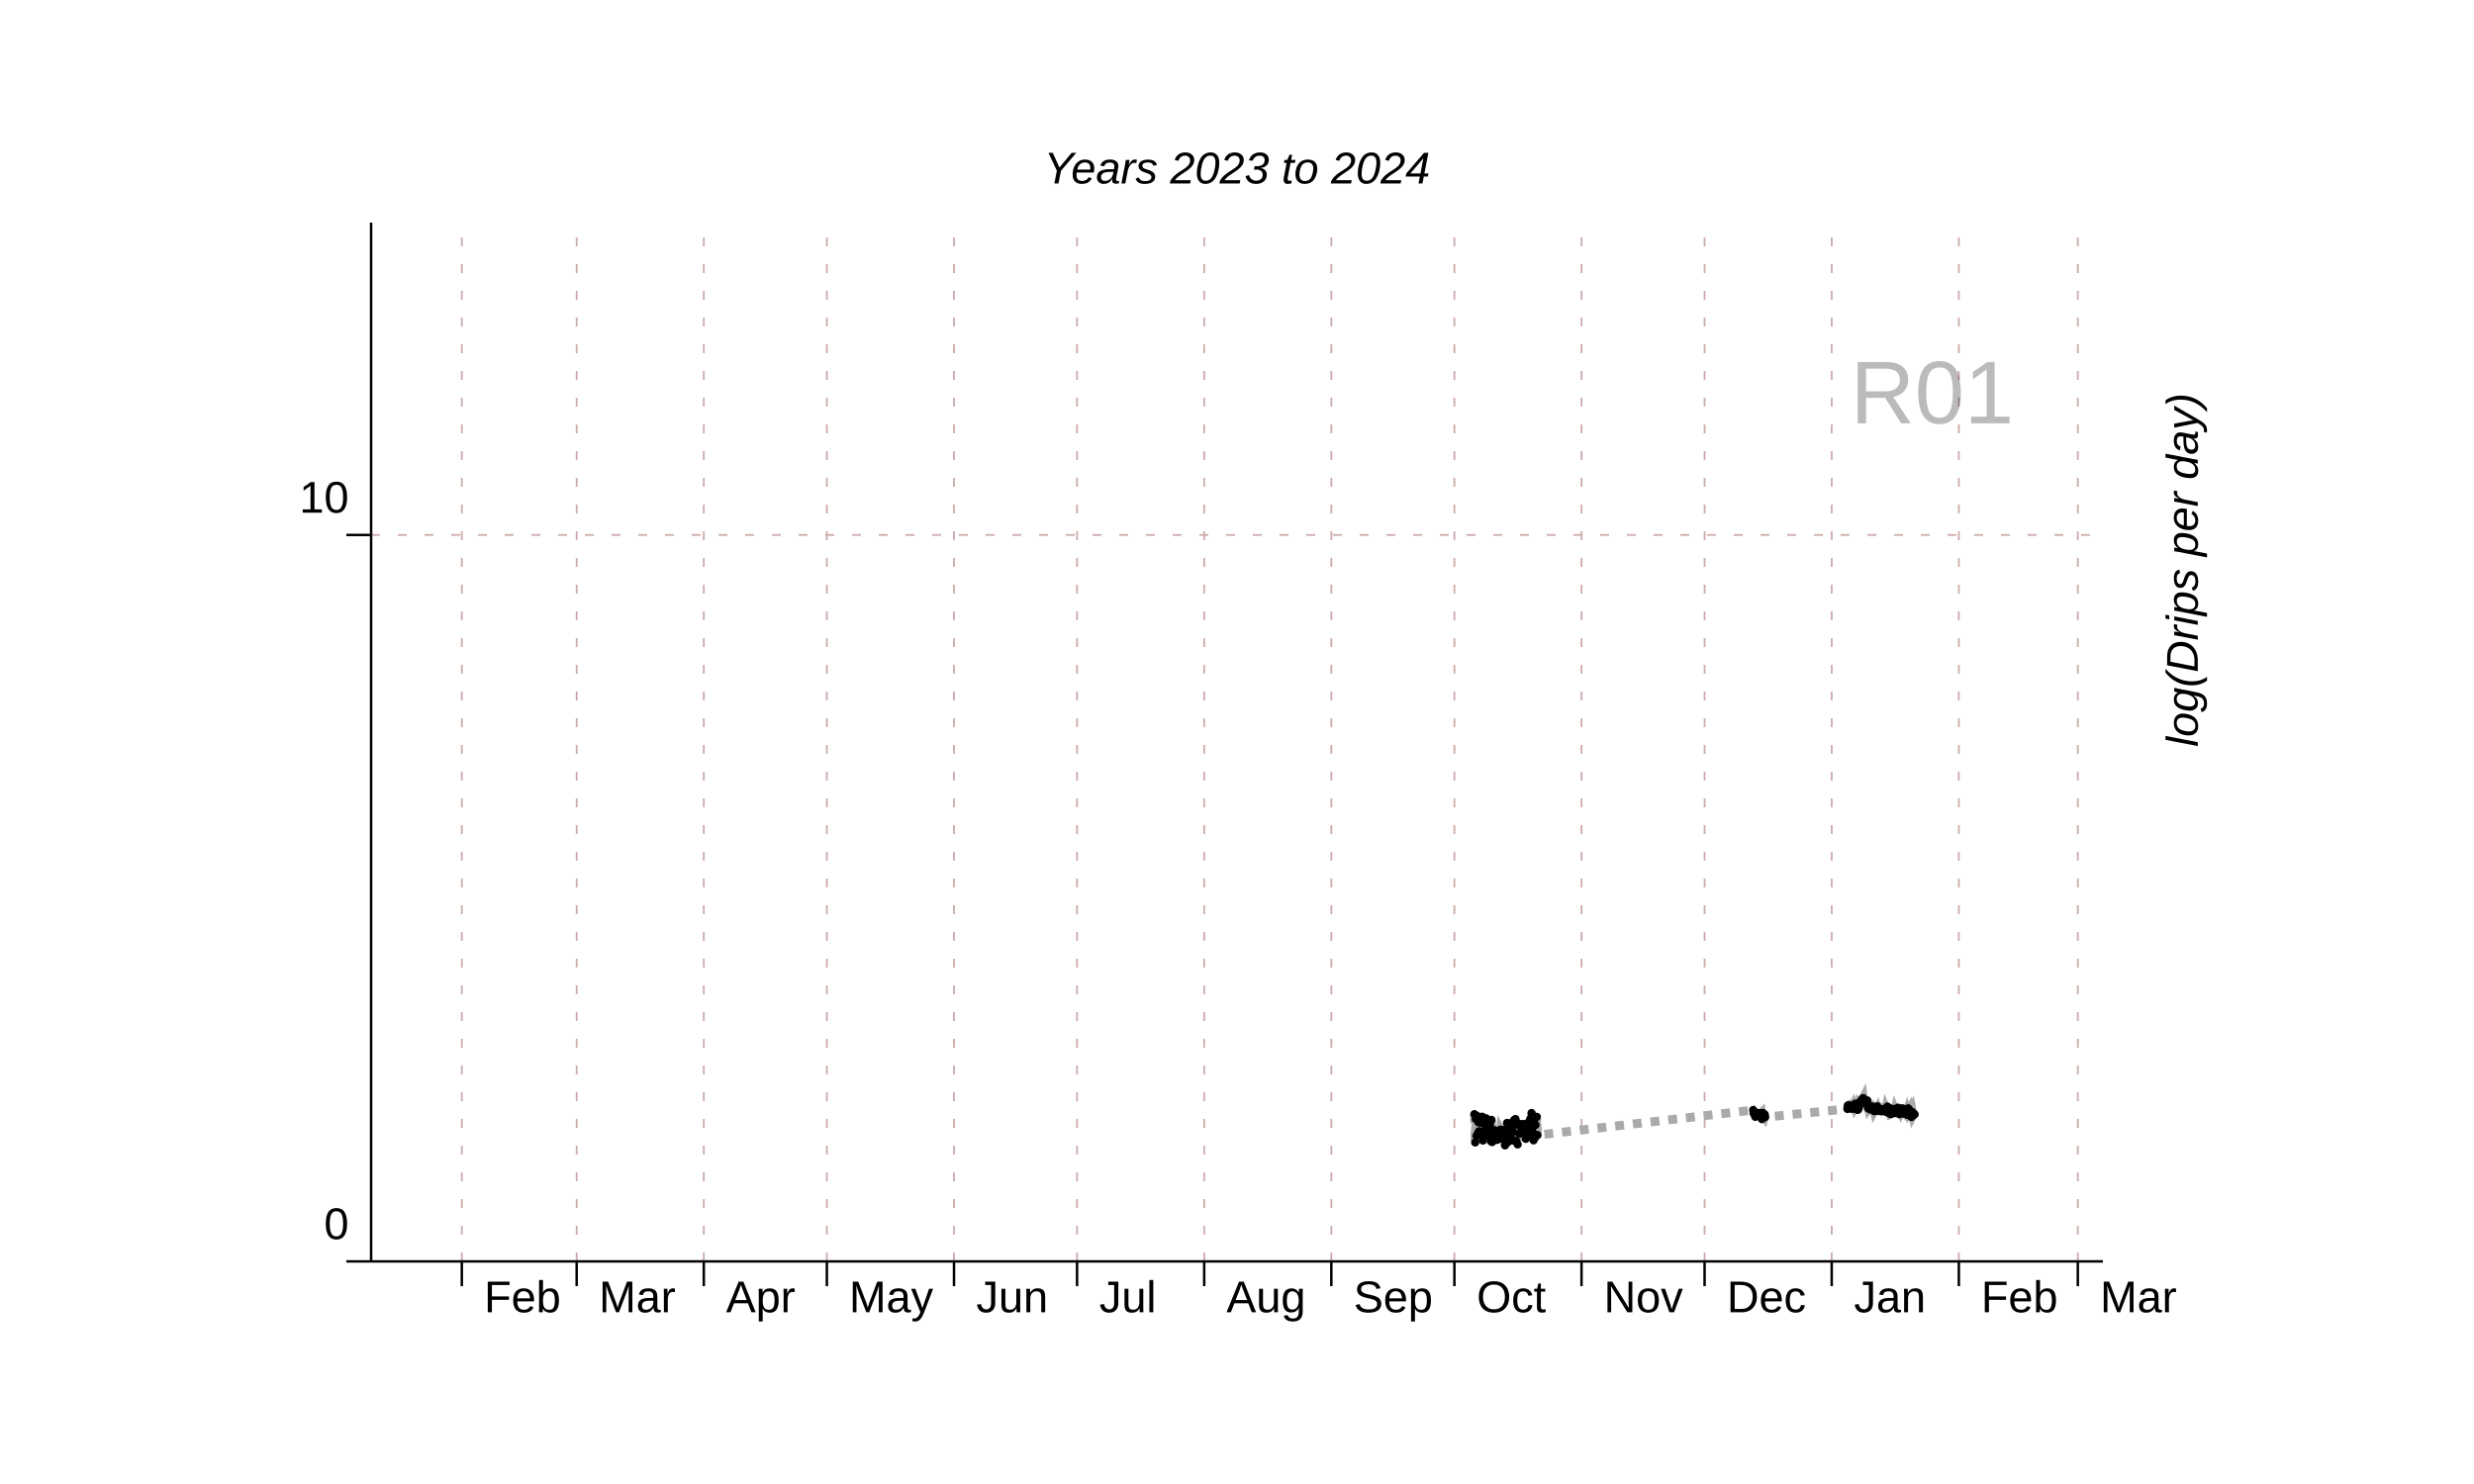
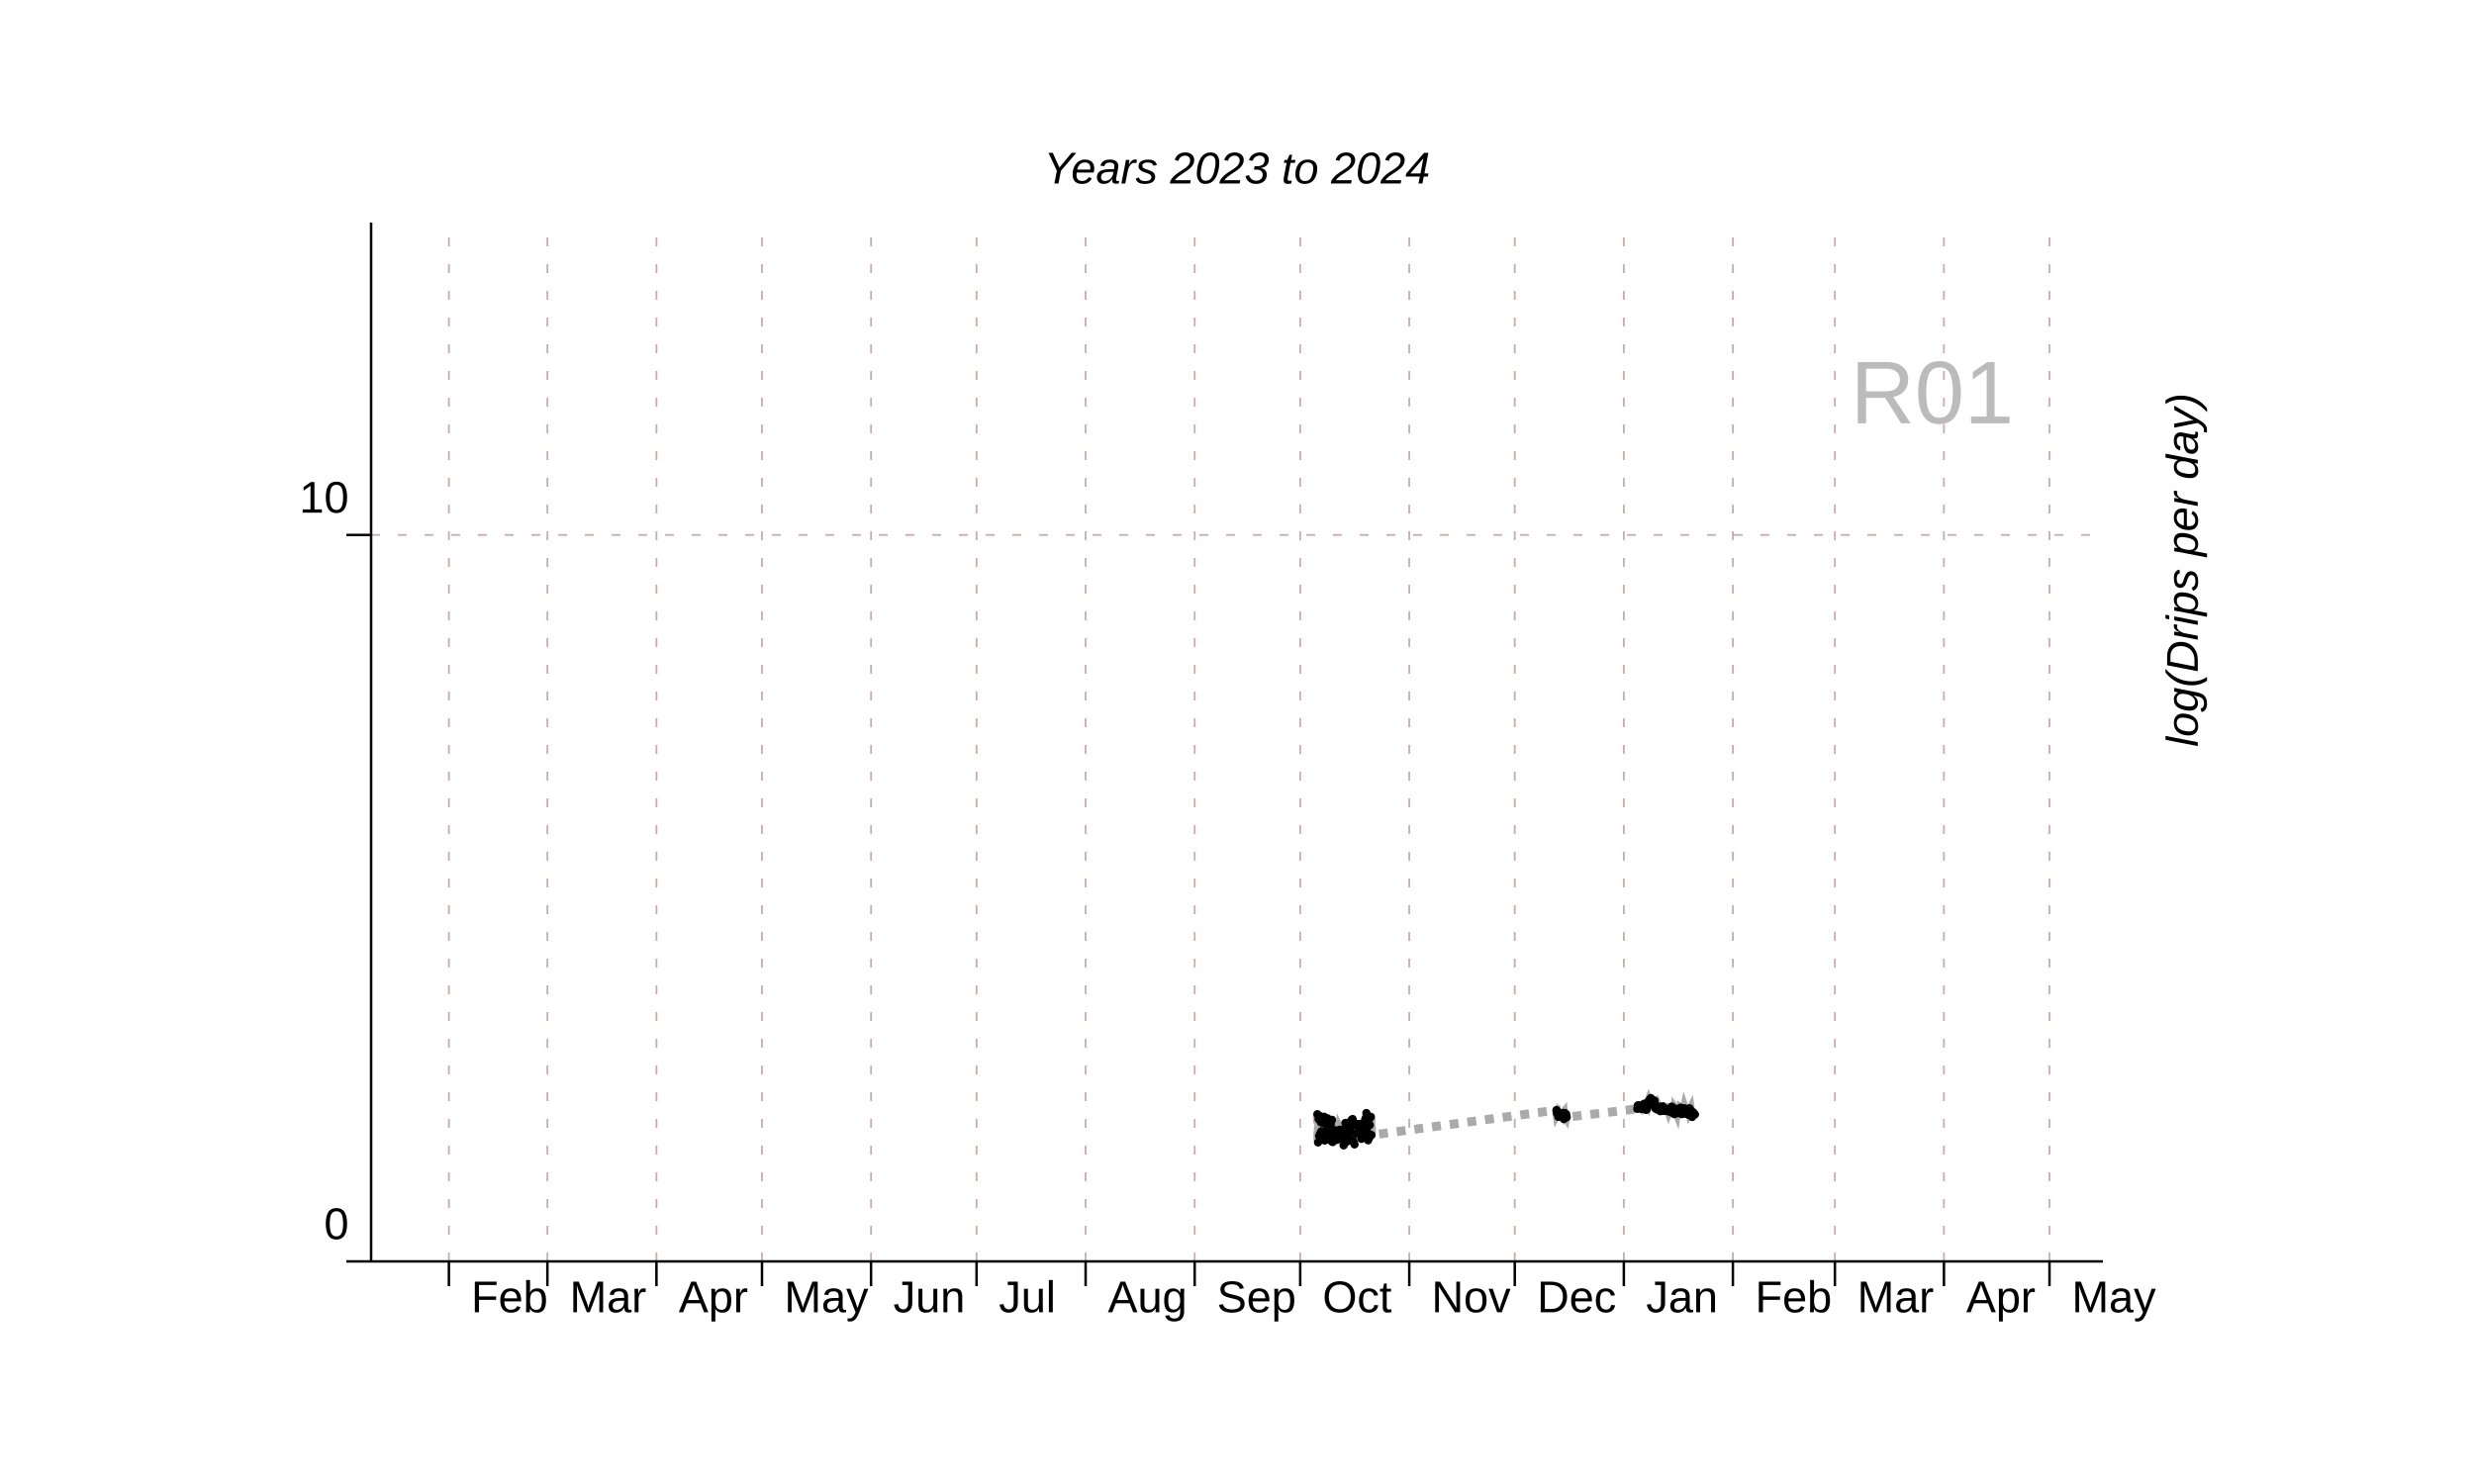
<svg xmlns="http://www.w3.org/2000/svg" version="1.1" viewBox="0 0 1000 600">
  <g>
    <g stroke-dasharray="3.6 7.2" stroke-width="0.72" stroke="#caa">
-       <line x1="839.86" x2="839.86" y1="510.00" y2="90.00" />
-       <line x1="791.78" x2="791.78" y1="510.00" y2="90.00" />
-       <line x1="740.39" x2="740.39" y1="510.00" y2="90.00" />
-       <line x1="689.00" x2="689.00" y1="510.00" y2="90.00" />
-       <line x1="639.26" x2="639.26" y1="510.00" y2="90.00" />
-       <line x1="587.87" x2="587.87" y1="510.00" y2="90.00" />
-       <line x1="538.13" x2="538.13" y1="510.00" y2="90.00" />
-       <line x1="486.74" x2="486.74" y1="510.00" y2="90.00" />
-       <line x1="435.35" x2="435.35" y1="510.00" y2="90.00" />
-       <line x1="385.61" x2="385.61" y1="510.00" y2="90.00" />
-       <line x1="334.22" x2="334.22" y1="510.00" y2="90.00" />
-       <line x1="284.48" x2="284.48" y1="510.00" y2="90.00" />
-       <line x1="233.09" x2="233.09" y1="510.00" y2="90.00" />
-       <line x1="186.67" x2="186.67" y1="510.00" y2="90.00" />
+       <line x1="828.41" x2="828.41" y1="510.00" y2="90.00" />
+       <line x1="785.75" x2="785.75" y1="510.00" y2="90.00" />
+       <line x1="741.68" x2="741.68" y1="510.00" y2="90.00" />
+       <line x1="700.44" x2="700.44" y1="510.00" y2="90.00" />
+       <line x1="656.36" x2="656.36" y1="510.00" y2="90.00" />
+       <line x1="612.28" x2="612.28" y1="510.00" y2="90.00" />
+       <line x1="569.63" x2="569.63" y1="510.00" y2="90.00" />
+       <line x1="525.55" x2="525.55" y1="510.00" y2="90.00" />
+       <line x1="482.89" x2="482.89" y1="510.00" y2="90.00" />
+       <line x1="438.81" x2="438.81" y1="510.00" y2="90.00" />
+       <line x1="394.73" x2="394.73" y1="510.00" y2="90.00" />
+       <line x1="352.08" x2="352.08" y1="510.00" y2="90.00" />
+       <line x1="308.00" x2="308.00" y1="510.00" y2="90.00" />
+       <line x1="265.34" x2="265.34" y1="510.00" y2="90.00" />
+       <line x1="221.26" x2="221.26" y1="510.00" y2="90.00" />
+       <line x1="181.45" x2="181.45" y1="510.00" y2="90.00" />
      <line x1="150.00" x2="850.00" y1="510.00" y2="510.00" />
      <line x1="150.00" x2="850.00" y1="216.29" y2="216.29" />
    </g>
    <g>
      <text dominant-baseline="hanging" dx="-36.0" dy="18.0" fill="#0004" font-family="Arial, sans-serif" font-size="36" stroke="none" text-anchor="end" x="850.00" y="128.18">R01</text>
    </g>
    <g>
      <text dominant-baseline="text-bottom" dy="-12.0" fill="black" font-family="Arial, sans-serif" font-size="18.0" font-style="italic" stroke="none" text-anchor="middle" x="500.00" y="90.00">Years 2023 to 2024</text>
    </g>
    <g>
      <text dominant-baseline="central" dx="12.0" dy="12.0" fill="black" font-family="Arial, sans-serif" font-size="18.0" font-style="italic" stroke="none" text-anchor="middle" text-orientation="sideways" writing-mode="vertical-lr" x="850.00" y="300.00">log(Drips per day)</text>
    </g>
-     <polyline fill="none" points="595.96,450.47 596.28,461.90 596.51,452.42 596.81,459.25 597.03,451.17 597.32,458.30 597.56,453.72 597.84,457.38 598.08,453.27 598.35,457.60 598.60,453.96 598.88,457.98 599.11,451.51 599.42,461.12 599.66,452.76 599.95,459.07 600.20,454.77 600.50,459.22 600.73,452.15 601.00,456.49 601.24,452.98 601.50,456.58 601.75,454.44 602.04,458.28 602.29,454.38 602.61,461.42 602.84,452.77 603.16,461.76 603.44,456.91 603.73,459.09 604.00,456.96 604.29,459.05 604.57,457.16 604.85,458.51 605.17,460.87 605.45,458.02 605.74,459.04 606.01,457.04 606.31,459.32 606.58,456.74 606.85,457.22 607.16,460.46 607.44,457.59 607.73,459.12 608.01,457.13 608.34,463.09 608.61,456.61 608.93,461.36 609.17,454.01 609.50,461.80 609.76,455.80 610.06,459.72 610.30,454.19 610.60,458.90 610.86,456.40 611.17,460.96 611.45,457.45 611.76,461.02 612.00,452.87 612.32,461.31 612.55,452.44 612.87,461.31 613.12,454.39 613.45,462.69 613.70,454.89 613.99,458.26 614.24,454.51 614.52,458.25 614.80,457.94 615.08,457.55 615.33,454.45 615.61,458.07 615.87,455.54 616.16,457.91 616.42,456.36 616.73,460.45 616.98,454.38 617.25,456.57 617.49,454.10 617.79,459.21 618.04,454.45 618.32,458.28 618.56,452.38 618.84,458.17 619.06,450.01 619.33,457.10 619.55,451.12 619.87,461.04 620.10,452.85 620.40,460.00 620.66,454.84 620.95,458.87 621.18,451.56 621.47,458.93 708.64,448.82 708.85,450.15 709.07,449.80 709.28,450.12 709.51,451.54 709.72,449.79 709.94,450.46 710.16,450.13 710.38,450.88 710.60,451.06 710.82,450.16 711.03,450.18 711.25,450.51 711.47,450.80 711.69,450.21 711.91,450.00 712.14,452.44 712.36,451.13 712.58,450.00 712.80,451.18 713.03,451.50 713.25,450.51 713.47,451.70 746.73,448.33 746.92,447.09 747.12,446.96 747.31,446.86 747.51,447.63 747.71,447.71 747.91,447.70 748.11,447.83 748.30,447.17 748.50,448.31 748.70,447.49 748.90,448.04 749.10,447.46 749.29,447.00 749.49,447.51 749.69,447.05 749.87,446.27 750.08,448.36 750.28,447.90 750.48,447.91 750.68,447.66 750.88,448.76 751.09,448.45 751.29,447.80 751.48,446.98 751.67,445.66 751.85,445.79 752.04,445.38 752.22,445.82 752.41,445.33 752.58,444.62 752.77,445.48 752.95,444.31 753.12,443.97 753.30,445.40 753.49,445.69 753.67,445.22 753.86,445.65 754.04,444.91 754.23,445.89 754.41,445.86 754.60,445.28 754.78,444.92 754.97,447.34 755.17,448.11 755.37,447.79 755.57,447.54 755.77,447.45 755.97,448.57 756.17,447.82 756.37,447.83 756.57,447.32 756.77,447.68 756.97,447.98 757.17,447.94 757.37,448.40 757.58,449.27 757.79,448.91 757.99,447.73 758.19,447.87 758.39,448.76 758.59,448.03 758.79,447.28 759.00,449.03 759.20,448.49 759.41,449.01 759.62,449.09 759.82,448.53 760.03,448.70 760.23,448.51 760.44,448.83 760.65,448.88 760.86,449.14 761.06,449.27 761.27,448.37 761.48,448.94 761.68,448.47 761.88,448.59 762.09,449.33 762.30,448.30 762.50,448.78 762.72,449.75 762.91,447.40 763.11,448.08 763.32,448.91 763.52,447.96 763.73,449.42 763.94,449.45 764.16,450.45 764.38,450.35 764.58,448.26 764.79,448.51 765.00,449.19 765.21,449.64 765.41,448.42 765.62,449.02 765.83,450.03 766.04,448.96 766.25,449.47 766.47,449.57 766.68,449.32 766.88,448.84 767.08,447.87 767.28,447.98 767.49,449.17 767.71,450.47 767.92,449.28 768.13,449.22 768.34,449.70 768.55,449.28 768.76,448.94 768.96,448.10 769.17,448.61 769.38,450.26 769.59,449.64 769.81,449.59 770.02,449.99 770.24,450.19 770.46,450.46 770.67,449.83 770.89,450.74 771.10,449.29 771.30,448.11 771.51,449.06 771.72,448.70 771.93,450.20 772.14,449.50 772.35,449.48 772.58,451.61 772.80,450.27 773.01,449.68 773.23,450.84 773.45,450.42 773.67,450.63 773.89,450.54" stroke-dasharray="3.6 3.6" stroke-width="3.6" stroke="#aaa" />
+     <polyline fill="none" points="532.49,450.47 532.76,461.90 532.96,452.42 533.21,459.25 533.41,451.17 533.65,458.30 533.86,453.72 534.10,457.38 534.30,453.27 534.54,457.60 534.75,453.96 535.00,457.98 535.19,451.51 535.46,461.12 535.66,452.76 535.91,459.07 536.13,454.77 536.38,459.22 536.58,452.15 536.81,456.49 537.01,452.98 537.24,456.58 537.46,454.44 537.70,458.28 537.92,454.38 538.19,461.42 538.39,452.77 538.67,461.76 538.90,456.91 539.15,459.09 539.39,456.96 539.64,459.05 539.87,457.16 540.12,458.51 540.38,460.87 540.63,458.02 540.88,459.04 541.11,457.04 541.37,459.32 541.60,456.74 541.83,457.22 542.10,460.46 542.33,457.59 542.59,459.12 542.82,457.13 543.11,463.09 543.34,456.61 543.61,461.36 543.82,454.01 544.10,461.80 544.32,455.80 544.58,459.72 544.79,454.19 545.04,458.90 545.27,456.40 545.54,460.96 545.78,457.45 546.04,461.02 546.25,452.87 546.52,461.31 546.72,452.44 546.99,461.31 547.20,454.39 547.49,462.69 547.71,454.89 547.95,458.26 548.16,454.51 548.41,458.25 548.65,457.94 548.89,457.55 549.10,454.45 549.35,458.07 549.57,455.54 549.81,457.91 550.04,456.36 550.30,460.45 550.52,454.38 550.75,456.57 550.96,454.10 551.21,459.21 551.43,454.45 551.67,458.28 551.87,452.38 552.11,458.17 552.30,450.01 552.53,457.10 552.72,451.12 552.99,461.04 553.20,452.85 553.45,460.00 553.67,454.84 553.92,458.87 554.12,451.56 554.37,458.93 629.13,448.82 629.32,450.15 629.50,449.80 629.68,450.12 629.88,451.54 630.06,449.79 630.25,450.46 630.43,450.13 630.62,450.88 630.82,451.06 631.00,450.16 631.19,450.18 631.37,450.51 631.56,450.80 631.75,450.21 631.93,450.00 632.13,452.44 632.32,451.13 632.51,450.00 632.70,451.18 632.90,451.50 633.08,450.51 633.28,451.70 661.80,448.33 661.97,447.09 662.13,446.96 662.30,446.86 662.47,447.63 662.64,447.71 662.81,447.70 662.98,447.83 663.15,447.17 663.32,448.31 663.49,447.49 663.66,448.04 663.83,447.46 664.00,447.00 664.17,447.51 664.34,447.05 664.50,446.27 664.67,448.36 664.84,447.90 665.02,447.91 665.19,447.66 665.36,448.76 665.54,448.45 665.71,447.80 665.87,446.98 666.03,445.66 666.19,445.79 666.35,445.38 666.51,445.82 666.67,445.33 666.82,444.62 666.98,445.48 667.13,444.31 667.28,443.97 667.44,445.40 667.60,445.69 667.76,445.22 667.91,445.65 668.07,444.91 668.23,445.89 668.39,445.86 668.55,445.28 668.70,444.92 668.87,447.34 669.04,448.11 669.21,447.79 669.38,447.54 669.55,447.45 669.73,448.57 669.90,447.82 670.07,447.83 670.24,447.32 670.41,447.68 670.58,447.98 670.75,447.94 670.93,448.40 671.11,449.27 671.29,448.91 671.46,447.73 671.63,447.87 671.80,448.76 671.98,448.03 672.14,447.28 672.32,449.03 672.50,448.49 672.68,449.01 672.85,449.09 673.03,448.53 673.21,448.70 673.38,448.51 673.56,448.83 673.74,448.88 673.92,449.14 674.10,449.27 674.27,448.37 674.45,448.94 674.62,448.47 674.80,448.59 674.98,449.33 675.15,448.30 675.33,448.78 675.51,449.75 675.68,447.40 675.85,448.08 676.03,448.91 676.20,447.96 676.38,449.42 676.56,449.45 676.75,450.45 676.94,450.35 677.11,448.26 677.29,448.51 677.47,449.19 677.65,449.64 677.82,448.42 678.00,449.02 678.19,450.03 678.36,448.96 678.55,449.47 678.73,449.57 678.91,449.32 679.08,448.84 679.26,447.87 679.43,447.98 679.61,449.17 679.79,450.47 679.97,449.28 680.15,449.22 680.34,449.70 680.52,449.28 680.69,448.94 680.87,448.10 681.04,448.61 681.23,450.26 681.41,449.64 681.59,449.59 681.78,449.99 681.96,450.19 682.15,450.46 682.33,449.83 682.52,450.74 682.70,449.29 682.88,448.11 683.05,449.06 683.23,448.70 683.42,450.20 683.60,449.50 683.78,449.48 683.97,451.61 684.16,450.27 684.34,449.68 684.53,450.84 684.72,450.42 684.91,450.63 685.09,450.54" stroke-dasharray="3.6 3.6" stroke-width="3.6" stroke="#aaa" />
    <g>
-       <circle cx="595.96" cy="450.47" r="1.667" />
-       <circle cx="596.28" cy="461.90" r="1.667" />
-       <circle cx="596.51" cy="452.42" r="1.667" />
-       <circle cx="596.81" cy="459.25" r="1.667" />
-       <circle cx="597.03" cy="451.17" r="1.667" />
-       <circle cx="597.32" cy="458.30" r="1.667" />
-       <circle cx="597.56" cy="453.72" r="1.667" />
-       <circle cx="597.84" cy="457.38" r="1.667" />
-       <circle cx="598.08" cy="453.27" r="1.667" />
-       <circle cx="598.35" cy="457.60" r="1.667" />
-       <circle cx="598.60" cy="453.96" r="1.667" />
-       <circle cx="598.88" cy="457.98" r="1.667" />
-       <circle cx="599.11" cy="451.51" r="1.667" />
-       <circle cx="599.42" cy="461.12" r="1.667" />
-       <circle cx="599.66" cy="452.76" r="1.667" />
-       <circle cx="599.95" cy="459.07" r="1.667" />
-       <circle cx="600.20" cy="454.77" r="1.667" />
-       <circle cx="600.50" cy="459.22" r="1.667" />
-       <circle cx="600.73" cy="452.15" r="1.667" />
-       <circle cx="601.00" cy="456.49" r="1.667" />
-       <circle cx="601.24" cy="452.98" r="1.667" />
-       <circle cx="601.50" cy="456.58" r="1.667" />
-       <circle cx="601.75" cy="454.44" r="1.667" />
-       <circle cx="602.04" cy="458.28" r="1.667" />
-       <circle cx="602.29" cy="454.38" r="1.667" />
-       <circle cx="602.61" cy="461.42" r="1.667" />
-       <circle cx="602.84" cy="452.77" r="1.667" />
-       <circle cx="603.16" cy="461.76" r="1.667" />
-       <circle cx="603.44" cy="456.91" r="1.667" />
-       <circle cx="603.73" cy="459.09" r="1.667" />
-       <circle cx="604.00" cy="456.96" r="1.667" />
-       <circle cx="604.29" cy="459.05" r="1.667" />
-       <circle cx="604.57" cy="457.16" r="1.667" />
-       <circle cx="604.85" cy="458.51" r="1.667" />
-       <circle cx="605.17" cy="460.87" r="1.667" />
-       <circle cx="605.45" cy="458.02" r="1.667" />
-       <circle cx="605.74" cy="459.04" r="1.667" />
-       <circle cx="606.01" cy="457.04" r="1.667" />
-       <circle cx="606.31" cy="459.32" r="1.667" />
-       <circle cx="606.58" cy="456.74" r="1.667" />
-       <circle cx="606.85" cy="457.22" r="1.667" />
-       <circle cx="607.16" cy="460.46" r="1.667" />
-       <circle cx="607.44" cy="457.59" r="1.667" />
-       <circle cx="607.73" cy="459.12" r="1.667" />
-       <circle cx="608.01" cy="457.13" r="1.667" />
-       <circle cx="608.34" cy="463.09" r="1.667" />
-       <circle cx="608.61" cy="456.61" r="1.667" />
-       <circle cx="608.93" cy="461.36" r="1.667" />
-       <circle cx="609.17" cy="454.01" r="1.667" />
-       <circle cx="609.50" cy="461.80" r="1.667" />
-       <circle cx="609.76" cy="455.80" r="1.667" />
-       <circle cx="610.06" cy="459.72" r="1.667" />
-       <circle cx="610.30" cy="454.19" r="1.667" />
-       <circle cx="610.60" cy="458.90" r="1.667" />
-       <circle cx="610.86" cy="456.40" r="1.667" />
-       <circle cx="611.17" cy="460.96" r="1.667" />
-       <circle cx="611.45" cy="457.45" r="1.667" />
-       <circle cx="611.76" cy="461.02" r="1.667" />
-       <circle cx="612.00" cy="452.87" r="1.667" />
-       <circle cx="612.32" cy="461.31" r="1.667" />
-       <circle cx="612.55" cy="452.44" r="1.667" />
-       <circle cx="612.87" cy="461.31" r="1.667" />
-       <circle cx="613.12" cy="454.39" r="1.667" />
-       <circle cx="613.45" cy="462.69" r="1.667" />
-       <circle cx="613.70" cy="454.89" r="1.667" />
-       <circle cx="613.99" cy="458.26" r="1.667" />
-       <circle cx="614.24" cy="454.51" r="1.667" />
-       <circle cx="614.52" cy="458.25" r="1.667" />
-       <circle cx="614.80" cy="457.94" r="1.667" />
-       <circle cx="615.08" cy="457.55" r="1.667" />
-       <circle cx="615.33" cy="454.45" r="1.667" />
-       <circle cx="615.61" cy="458.07" r="1.667" />
-       <circle cx="615.87" cy="455.54" r="1.667" />
-       <circle cx="616.16" cy="457.91" r="1.667" />
-       <circle cx="616.42" cy="456.36" r="1.667" />
-       <circle cx="616.73" cy="460.45" r="1.667" />
-       <circle cx="616.98" cy="454.38" r="1.667" />
-       <circle cx="617.25" cy="456.57" r="1.667" />
-       <circle cx="617.49" cy="454.10" r="1.667" />
-       <circle cx="617.79" cy="459.21" r="1.667" />
-       <circle cx="618.04" cy="454.45" r="1.667" />
-       <circle cx="618.32" cy="458.28" r="1.667" />
-       <circle cx="618.56" cy="452.38" r="1.667" />
-       <circle cx="618.84" cy="458.17" r="1.667" />
-       <circle cx="619.06" cy="450.01" r="1.667" />
-       <circle cx="619.33" cy="457.10" r="1.667" />
-       <circle cx="619.55" cy="451.12" r="1.667" />
-       <circle cx="619.87" cy="461.04" r="1.667" />
-       <circle cx="620.10" cy="452.85" r="1.667" />
-       <circle cx="620.40" cy="460.00" r="1.667" />
-       <circle cx="620.66" cy="454.84" r="1.667" />
-       <circle cx="620.95" cy="458.87" r="1.667" />
-       <circle cx="621.18" cy="451.56" r="1.667" />
-       <circle cx="621.47" cy="458.93" r="1.667" />
-       <circle cx="708.64" cy="448.82" r="1.667" />
-       <circle cx="708.85" cy="450.15" r="1.667" />
-       <circle cx="709.07" cy="449.80" r="1.667" />
-       <circle cx="709.28" cy="450.12" r="1.667" />
-       <circle cx="709.51" cy="451.54" r="1.667" />
-       <circle cx="709.72" cy="449.79" r="1.667" />
-       <circle cx="709.94" cy="450.46" r="1.667" />
-       <circle cx="710.16" cy="450.13" r="1.667" />
-       <circle cx="710.38" cy="450.88" r="1.667" />
-       <circle cx="710.60" cy="451.06" r="1.667" />
-       <circle cx="710.82" cy="450.16" r="1.667" />
-       <circle cx="711.03" cy="450.18" r="1.667" />
-       <circle cx="711.25" cy="450.51" r="1.667" />
-       <circle cx="711.47" cy="450.80" r="1.667" />
-       <circle cx="711.69" cy="450.21" r="1.667" />
-       <circle cx="711.91" cy="450.00" r="1.667" />
-       <circle cx="712.14" cy="452.44" r="1.667" />
-       <circle cx="712.36" cy="451.13" r="1.667" />
-       <circle cx="712.58" cy="450.00" r="1.667" />
-       <circle cx="712.80" cy="451.18" r="1.667" />
-       <circle cx="713.03" cy="451.50" r="1.667" />
-       <circle cx="713.25" cy="450.51" r="1.667" />
-       <circle cx="713.47" cy="451.70" r="1.667" />
-       <circle cx="746.73" cy="448.33" r="1.667" />
-       <circle cx="746.92" cy="447.09" r="1.667" />
-       <circle cx="747.12" cy="446.96" r="1.667" />
-       <circle cx="747.31" cy="446.86" r="1.667" />
-       <circle cx="747.51" cy="447.63" r="1.667" />
-       <circle cx="747.71" cy="447.71" r="1.667" />
-       <circle cx="747.91" cy="447.70" r="1.667" />
-       <circle cx="748.11" cy="447.83" r="1.667" />
-       <circle cx="748.30" cy="447.17" r="1.667" />
-       <circle cx="748.50" cy="448.31" r="1.667" />
-       <circle cx="748.70" cy="447.49" r="1.667" />
-       <circle cx="748.90" cy="448.04" r="1.667" />
-       <circle cx="749.10" cy="447.46" r="1.667" />
-       <circle cx="749.29" cy="447.00" r="1.667" />
-       <circle cx="749.49" cy="447.51" r="1.667" />
-       <circle cx="749.69" cy="447.05" r="1.667" />
-       <circle cx="749.87" cy="446.27" r="1.667" />
-       <circle cx="750.08" cy="448.36" r="1.667" />
-       <circle cx="750.28" cy="447.90" r="1.667" />
-       <circle cx="750.48" cy="447.91" r="1.667" />
-       <circle cx="750.68" cy="447.66" r="1.667" />
-       <circle cx="750.88" cy="448.76" r="1.667" />
-       <circle cx="751.09" cy="448.45" r="1.667" />
-       <circle cx="751.29" cy="447.80" r="1.667" />
-       <circle cx="751.48" cy="446.98" r="1.667" />
-       <circle cx="751.67" cy="445.66" r="1.667" />
-       <circle cx="751.85" cy="445.79" r="1.667" />
-       <circle cx="752.04" cy="445.38" r="1.667" />
-       <circle cx="752.22" cy="445.82" r="1.667" />
-       <circle cx="752.41" cy="445.33" r="1.667" />
-       <circle cx="752.58" cy="444.62" r="1.667" />
-       <circle cx="752.77" cy="445.48" r="1.667" />
-       <circle cx="752.95" cy="444.31" r="1.667" />
-       <circle cx="753.12" cy="443.97" r="1.667" />
-       <circle cx="753.30" cy="445.40" r="1.667" />
-       <circle cx="753.49" cy="445.69" r="1.667" />
-       <circle cx="753.67" cy="445.22" r="1.667" />
-       <circle cx="753.86" cy="445.65" r="1.667" />
-       <circle cx="754.04" cy="444.91" r="1.667" />
-       <circle cx="754.23" cy="445.89" r="1.667" />
-       <circle cx="754.41" cy="445.86" r="1.667" />
-       <circle cx="754.60" cy="445.28" r="1.667" />
-       <circle cx="754.78" cy="444.92" r="1.667" />
-       <circle cx="754.97" cy="447.34" r="1.667" />
-       <circle cx="755.17" cy="448.11" r="1.667" />
-       <circle cx="755.37" cy="447.79" r="1.667" />
-       <circle cx="755.57" cy="447.54" r="1.667" />
-       <circle cx="755.77" cy="447.45" r="1.667" />
-       <circle cx="755.97" cy="448.57" r="1.667" />
-       <circle cx="756.17" cy="447.82" r="1.667" />
-       <circle cx="756.37" cy="447.83" r="1.667" />
-       <circle cx="756.57" cy="447.32" r="1.667" />
-       <circle cx="756.77" cy="447.68" r="1.667" />
-       <circle cx="756.97" cy="447.98" r="1.667" />
-       <circle cx="757.17" cy="447.94" r="1.667" />
-       <circle cx="757.37" cy="448.40" r="1.667" />
-       <circle cx="757.58" cy="449.27" r="1.667" />
-       <circle cx="757.79" cy="448.91" r="1.667" />
-       <circle cx="757.99" cy="447.73" r="1.667" />
-       <circle cx="758.19" cy="447.87" r="1.667" />
-       <circle cx="758.39" cy="448.76" r="1.667" />
-       <circle cx="758.59" cy="448.03" r="1.667" />
-       <circle cx="758.79" cy="447.28" r="1.667" />
-       <circle cx="759.00" cy="449.03" r="1.667" />
-       <circle cx="759.20" cy="448.49" r="1.667" />
-       <circle cx="759.41" cy="449.01" r="1.667" />
-       <circle cx="759.62" cy="449.09" r="1.667" />
-       <circle cx="759.82" cy="448.53" r="1.667" />
-       <circle cx="760.03" cy="448.70" r="1.667" />
-       <circle cx="760.23" cy="448.51" r="1.667" />
-       <circle cx="760.44" cy="448.83" r="1.667" />
-       <circle cx="760.65" cy="448.88" r="1.667" />
-       <circle cx="760.86" cy="449.14" r="1.667" />
-       <circle cx="761.06" cy="449.27" r="1.667" />
-       <circle cx="761.27" cy="448.37" r="1.667" />
-       <circle cx="761.48" cy="448.94" r="1.667" />
-       <circle cx="761.68" cy="448.47" r="1.667" />
-       <circle cx="761.88" cy="448.59" r="1.667" />
-       <circle cx="762.09" cy="449.33" r="1.667" />
-       <circle cx="762.30" cy="448.30" r="1.667" />
-       <circle cx="762.50" cy="448.78" r="1.667" />
-       <circle cx="762.72" cy="449.75" r="1.667" />
-       <circle cx="762.91" cy="447.40" r="1.667" />
-       <circle cx="763.11" cy="448.08" r="1.667" />
-       <circle cx="763.32" cy="448.91" r="1.667" />
-       <circle cx="763.52" cy="447.96" r="1.667" />
-       <circle cx="763.73" cy="449.42" r="1.667" />
-       <circle cx="763.94" cy="449.45" r="1.667" />
-       <circle cx="764.16" cy="450.45" r="1.667" />
-       <circle cx="764.38" cy="450.35" r="1.667" />
-       <circle cx="764.58" cy="448.26" r="1.667" />
-       <circle cx="764.79" cy="448.51" r="1.667" />
-       <circle cx="765.00" cy="449.19" r="1.667" />
-       <circle cx="765.21" cy="449.64" r="1.667" />
-       <circle cx="765.41" cy="448.42" r="1.667" />
-       <circle cx="765.62" cy="449.02" r="1.667" />
-       <circle cx="765.83" cy="450.03" r="1.667" />
-       <circle cx="766.04" cy="448.96" r="1.667" />
-       <circle cx="766.25" cy="449.47" r="1.667" />
-       <circle cx="766.47" cy="449.57" r="1.667" />
-       <circle cx="766.68" cy="449.32" r="1.667" />
-       <circle cx="766.88" cy="448.84" r="1.667" />
-       <circle cx="767.08" cy="447.87" r="1.667" />
-       <circle cx="767.28" cy="447.98" r="1.667" />
-       <circle cx="767.49" cy="449.17" r="1.667" />
-       <circle cx="767.71" cy="450.47" r="1.667" />
-       <circle cx="767.92" cy="449.28" r="1.667" />
-       <circle cx="768.13" cy="449.22" r="1.667" />
-       <circle cx="768.34" cy="449.70" r="1.667" />
-       <circle cx="768.55" cy="449.28" r="1.667" />
-       <circle cx="768.76" cy="448.94" r="1.667" />
-       <circle cx="768.96" cy="448.10" r="1.667" />
-       <circle cx="769.17" cy="448.61" r="1.667" />
-       <circle cx="769.38" cy="450.26" r="1.667" />
-       <circle cx="769.59" cy="449.64" r="1.667" />
-       <circle cx="769.81" cy="449.59" r="1.667" />
-       <circle cx="770.02" cy="449.99" r="1.667" />
-       <circle cx="770.24" cy="450.19" r="1.667" />
-       <circle cx="770.46" cy="450.46" r="1.667" />
-       <circle cx="770.67" cy="449.83" r="1.667" />
-       <circle cx="770.89" cy="450.74" r="1.667" />
-       <circle cx="771.10" cy="449.29" r="1.667" />
-       <circle cx="771.30" cy="448.11" r="1.667" />
-       <circle cx="771.51" cy="449.06" r="1.667" />
-       <circle cx="771.72" cy="448.70" r="1.667" />
-       <circle cx="771.93" cy="450.20" r="1.667" />
-       <circle cx="772.14" cy="449.50" r="1.667" />
-       <circle cx="772.35" cy="449.48" r="1.667" />
-       <circle cx="772.58" cy="451.61" r="1.667" />
-       <circle cx="772.80" cy="450.27" r="1.667" />
-       <circle cx="773.01" cy="449.68" r="1.667" />
-       <circle cx="773.23" cy="450.84" r="1.667" />
-       <circle cx="773.45" cy="450.42" r="1.667" />
-       <circle cx="773.67" cy="450.63" r="1.667" />
-       <circle cx="773.89" cy="450.54" r="1.667" />
+       <circle cx="532.49" cy="450.47" r="1.667" />
+       <circle cx="532.76" cy="461.90" r="1.667" />
+       <circle cx="532.96" cy="452.42" r="1.667" />
+       <circle cx="533.21" cy="459.25" r="1.667" />
+       <circle cx="533.41" cy="451.17" r="1.667" />
+       <circle cx="533.65" cy="458.30" r="1.667" />
+       <circle cx="533.86" cy="453.72" r="1.667" />
+       <circle cx="534.10" cy="457.38" r="1.667" />
+       <circle cx="534.30" cy="453.27" r="1.667" />
+       <circle cx="534.54" cy="457.60" r="1.667" />
+       <circle cx="534.75" cy="453.96" r="1.667" />
+       <circle cx="535.00" cy="457.98" r="1.667" />
+       <circle cx="535.19" cy="451.51" r="1.667" />
+       <circle cx="535.46" cy="461.12" r="1.667" />
+       <circle cx="535.66" cy="452.76" r="1.667" />
+       <circle cx="535.91" cy="459.07" r="1.667" />
+       <circle cx="536.13" cy="454.77" r="1.667" />
+       <circle cx="536.38" cy="459.22" r="1.667" />
+       <circle cx="536.58" cy="452.15" r="1.667" />
+       <circle cx="536.81" cy="456.49" r="1.667" />
+       <circle cx="537.01" cy="452.98" r="1.667" />
+       <circle cx="537.24" cy="456.58" r="1.667" />
+       <circle cx="537.46" cy="454.44" r="1.667" />
+       <circle cx="537.70" cy="458.28" r="1.667" />
+       <circle cx="537.92" cy="454.38" r="1.667" />
+       <circle cx="538.19" cy="461.42" r="1.667" />
+       <circle cx="538.39" cy="452.77" r="1.667" />
+       <circle cx="538.67" cy="461.76" r="1.667" />
+       <circle cx="538.90" cy="456.91" r="1.667" />
+       <circle cx="539.15" cy="459.09" r="1.667" />
+       <circle cx="539.39" cy="456.96" r="1.667" />
+       <circle cx="539.64" cy="459.05" r="1.667" />
+       <circle cx="539.87" cy="457.16" r="1.667" />
+       <circle cx="540.12" cy="458.51" r="1.667" />
+       <circle cx="540.38" cy="460.87" r="1.667" />
+       <circle cx="540.63" cy="458.02" r="1.667" />
+       <circle cx="540.88" cy="459.04" r="1.667" />
+       <circle cx="541.11" cy="457.04" r="1.667" />
+       <circle cx="541.37" cy="459.32" r="1.667" />
+       <circle cx="541.60" cy="456.74" r="1.667" />
+       <circle cx="541.83" cy="457.22" r="1.667" />
+       <circle cx="542.10" cy="460.46" r="1.667" />
+       <circle cx="542.33" cy="457.59" r="1.667" />
+       <circle cx="542.59" cy="459.12" r="1.667" />
+       <circle cx="542.82" cy="457.13" r="1.667" />
+       <circle cx="543.11" cy="463.09" r="1.667" />
+       <circle cx="543.34" cy="456.61" r="1.667" />
+       <circle cx="543.61" cy="461.36" r="1.667" />
+       <circle cx="543.82" cy="454.01" r="1.667" />
+       <circle cx="544.10" cy="461.80" r="1.667" />
+       <circle cx="544.32" cy="455.80" r="1.667" />
+       <circle cx="544.58" cy="459.72" r="1.667" />
+       <circle cx="544.79" cy="454.19" r="1.667" />
+       <circle cx="545.04" cy="458.90" r="1.667" />
+       <circle cx="545.27" cy="456.40" r="1.667" />
+       <circle cx="545.54" cy="460.96" r="1.667" />
+       <circle cx="545.78" cy="457.45" r="1.667" />
+       <circle cx="546.04" cy="461.02" r="1.667" />
+       <circle cx="546.25" cy="452.87" r="1.667" />
+       <circle cx="546.52" cy="461.31" r="1.667" />
+       <circle cx="546.72" cy="452.44" r="1.667" />
+       <circle cx="546.99" cy="461.31" r="1.667" />
+       <circle cx="547.20" cy="454.39" r="1.667" />
+       <circle cx="547.49" cy="462.69" r="1.667" />
+       <circle cx="547.71" cy="454.89" r="1.667" />
+       <circle cx="547.95" cy="458.26" r="1.667" />
+       <circle cx="548.16" cy="454.51" r="1.667" />
+       <circle cx="548.41" cy="458.25" r="1.667" />
+       <circle cx="548.65" cy="457.94" r="1.667" />
+       <circle cx="548.89" cy="457.55" r="1.667" />
+       <circle cx="549.10" cy="454.45" r="1.667" />
+       <circle cx="549.35" cy="458.07" r="1.667" />
+       <circle cx="549.57" cy="455.54" r="1.667" />
+       <circle cx="549.81" cy="457.91" r="1.667" />
+       <circle cx="550.04" cy="456.36" r="1.667" />
+       <circle cx="550.30" cy="460.45" r="1.667" />
+       <circle cx="550.52" cy="454.38" r="1.667" />
+       <circle cx="550.75" cy="456.57" r="1.667" />
+       <circle cx="550.96" cy="454.10" r="1.667" />
+       <circle cx="551.21" cy="459.21" r="1.667" />
+       <circle cx="551.43" cy="454.45" r="1.667" />
+       <circle cx="551.67" cy="458.28" r="1.667" />
+       <circle cx="551.87" cy="452.38" r="1.667" />
+       <circle cx="552.11" cy="458.17" r="1.667" />
+       <circle cx="552.30" cy="450.01" r="1.667" />
+       <circle cx="552.53" cy="457.10" r="1.667" />
+       <circle cx="552.72" cy="451.12" r="1.667" />
+       <circle cx="552.99" cy="461.04" r="1.667" />
+       <circle cx="553.20" cy="452.85" r="1.667" />
+       <circle cx="553.45" cy="460.00" r="1.667" />
+       <circle cx="553.67" cy="454.84" r="1.667" />
+       <circle cx="553.92" cy="458.87" r="1.667" />
+       <circle cx="554.12" cy="451.56" r="1.667" />
+       <circle cx="554.37" cy="458.93" r="1.667" />
+       <circle cx="629.13" cy="448.82" r="1.667" />
+       <circle cx="629.32" cy="450.15" r="1.667" />
+       <circle cx="629.50" cy="449.80" r="1.667" />
+       <circle cx="629.68" cy="450.12" r="1.667" />
+       <circle cx="629.88" cy="451.54" r="1.667" />
+       <circle cx="630.06" cy="449.79" r="1.667" />
+       <circle cx="630.25" cy="450.46" r="1.667" />
+       <circle cx="630.43" cy="450.13" r="1.667" />
+       <circle cx="630.62" cy="450.88" r="1.667" />
+       <circle cx="630.82" cy="451.06" r="1.667" />
+       <circle cx="631.00" cy="450.16" r="1.667" />
+       <circle cx="631.19" cy="450.18" r="1.667" />
+       <circle cx="631.37" cy="450.51" r="1.667" />
+       <circle cx="631.56" cy="450.80" r="1.667" />
+       <circle cx="631.75" cy="450.21" r="1.667" />
+       <circle cx="631.93" cy="450.00" r="1.667" />
+       <circle cx="632.13" cy="452.44" r="1.667" />
+       <circle cx="632.32" cy="451.13" r="1.667" />
+       <circle cx="632.51" cy="450.00" r="1.667" />
+       <circle cx="632.70" cy="451.18" r="1.667" />
+       <circle cx="632.90" cy="451.50" r="1.667" />
+       <circle cx="633.08" cy="450.51" r="1.667" />
+       <circle cx="633.28" cy="451.70" r="1.667" />
+       <circle cx="661.80" cy="448.33" r="1.667" />
+       <circle cx="661.97" cy="447.09" r="1.667" />
+       <circle cx="662.13" cy="446.96" r="1.667" />
+       <circle cx="662.30" cy="446.86" r="1.667" />
+       <circle cx="662.47" cy="447.63" r="1.667" />
+       <circle cx="662.64" cy="447.71" r="1.667" />
+       <circle cx="662.81" cy="447.70" r="1.667" />
+       <circle cx="662.98" cy="447.83" r="1.667" />
+       <circle cx="663.15" cy="447.17" r="1.667" />
+       <circle cx="663.32" cy="448.31" r="1.667" />
+       <circle cx="663.49" cy="447.49" r="1.667" />
+       <circle cx="663.66" cy="448.04" r="1.667" />
+       <circle cx="663.83" cy="447.46" r="1.667" />
+       <circle cx="664.00" cy="447.00" r="1.667" />
+       <circle cx="664.17" cy="447.51" r="1.667" />
+       <circle cx="664.34" cy="447.05" r="1.667" />
+       <circle cx="664.50" cy="446.27" r="1.667" />
+       <circle cx="664.67" cy="448.36" r="1.667" />
+       <circle cx="664.84" cy="447.90" r="1.667" />
+       <circle cx="665.02" cy="447.91" r="1.667" />
+       <circle cx="665.19" cy="447.66" r="1.667" />
+       <circle cx="665.36" cy="448.76" r="1.667" />
+       <circle cx="665.54" cy="448.45" r="1.667" />
+       <circle cx="665.71" cy="447.80" r="1.667" />
+       <circle cx="665.87" cy="446.98" r="1.667" />
+       <circle cx="666.03" cy="445.66" r="1.667" />
+       <circle cx="666.19" cy="445.79" r="1.667" />
+       <circle cx="666.35" cy="445.38" r="1.667" />
+       <circle cx="666.51" cy="445.82" r="1.667" />
+       <circle cx="666.67" cy="445.33" r="1.667" />
+       <circle cx="666.82" cy="444.62" r="1.667" />
+       <circle cx="666.98" cy="445.48" r="1.667" />
+       <circle cx="667.13" cy="444.31" r="1.667" />
+       <circle cx="667.28" cy="443.97" r="1.667" />
+       <circle cx="667.44" cy="445.40" r="1.667" />
+       <circle cx="667.60" cy="445.69" r="1.667" />
+       <circle cx="667.76" cy="445.22" r="1.667" />
+       <circle cx="667.91" cy="445.65" r="1.667" />
+       <circle cx="668.07" cy="444.91" r="1.667" />
+       <circle cx="668.23" cy="445.89" r="1.667" />
+       <circle cx="668.39" cy="445.86" r="1.667" />
+       <circle cx="668.55" cy="445.28" r="1.667" />
+       <circle cx="668.70" cy="444.92" r="1.667" />
+       <circle cx="668.87" cy="447.34" r="1.667" />
+       <circle cx="669.04" cy="448.11" r="1.667" />
+       <circle cx="669.21" cy="447.79" r="1.667" />
+       <circle cx="669.38" cy="447.54" r="1.667" />
+       <circle cx="669.55" cy="447.45" r="1.667" />
+       <circle cx="669.73" cy="448.57" r="1.667" />
+       <circle cx="669.90" cy="447.82" r="1.667" />
+       <circle cx="670.07" cy="447.83" r="1.667" />
+       <circle cx="670.24" cy="447.32" r="1.667" />
+       <circle cx="670.41" cy="447.68" r="1.667" />
+       <circle cx="670.58" cy="447.98" r="1.667" />
+       <circle cx="670.75" cy="447.94" r="1.667" />
+       <circle cx="670.93" cy="448.40" r="1.667" />
+       <circle cx="671.11" cy="449.27" r="1.667" />
+       <circle cx="671.29" cy="448.91" r="1.667" />
+       <circle cx="671.46" cy="447.73" r="1.667" />
+       <circle cx="671.63" cy="447.87" r="1.667" />
+       <circle cx="671.80" cy="448.76" r="1.667" />
+       <circle cx="671.98" cy="448.03" r="1.667" />
+       <circle cx="672.14" cy="447.28" r="1.667" />
+       <circle cx="672.32" cy="449.03" r="1.667" />
+       <circle cx="672.50" cy="448.49" r="1.667" />
+       <circle cx="672.68" cy="449.01" r="1.667" />
+       <circle cx="672.85" cy="449.09" r="1.667" />
+       <circle cx="673.03" cy="448.53" r="1.667" />
+       <circle cx="673.21" cy="448.70" r="1.667" />
+       <circle cx="673.38" cy="448.51" r="1.667" />
+       <circle cx="673.56" cy="448.83" r="1.667" />
+       <circle cx="673.74" cy="448.88" r="1.667" />
+       <circle cx="673.92" cy="449.14" r="1.667" />
+       <circle cx="674.10" cy="449.27" r="1.667" />
+       <circle cx="674.27" cy="448.37" r="1.667" />
+       <circle cx="674.45" cy="448.94" r="1.667" />
+       <circle cx="674.62" cy="448.47" r="1.667" />
+       <circle cx="674.80" cy="448.59" r="1.667" />
+       <circle cx="674.98" cy="449.33" r="1.667" />
+       <circle cx="675.15" cy="448.30" r="1.667" />
+       <circle cx="675.33" cy="448.78" r="1.667" />
+       <circle cx="675.51" cy="449.75" r="1.667" />
+       <circle cx="675.68" cy="447.40" r="1.667" />
+       <circle cx="675.85" cy="448.08" r="1.667" />
+       <circle cx="676.03" cy="448.91" r="1.667" />
+       <circle cx="676.20" cy="447.96" r="1.667" />
+       <circle cx="676.38" cy="449.42" r="1.667" />
+       <circle cx="676.56" cy="449.45" r="1.667" />
+       <circle cx="676.75" cy="450.45" r="1.667" />
+       <circle cx="676.94" cy="450.35" r="1.667" />
+       <circle cx="677.11" cy="448.26" r="1.667" />
+       <circle cx="677.29" cy="448.51" r="1.667" />
+       <circle cx="677.47" cy="449.19" r="1.667" />
+       <circle cx="677.65" cy="449.64" r="1.667" />
+       <circle cx="677.82" cy="448.42" r="1.667" />
+       <circle cx="678.00" cy="449.02" r="1.667" />
+       <circle cx="678.19" cy="450.03" r="1.667" />
+       <circle cx="678.36" cy="448.96" r="1.667" />
+       <circle cx="678.55" cy="449.47" r="1.667" />
+       <circle cx="678.73" cy="449.57" r="1.667" />
+       <circle cx="678.91" cy="449.32" r="1.667" />
+       <circle cx="679.08" cy="448.84" r="1.667" />
+       <circle cx="679.26" cy="447.87" r="1.667" />
+       <circle cx="679.43" cy="447.98" r="1.667" />
+       <circle cx="679.61" cy="449.17" r="1.667" />
+       <circle cx="679.79" cy="450.47" r="1.667" />
+       <circle cx="679.97" cy="449.28" r="1.667" />
+       <circle cx="680.15" cy="449.22" r="1.667" />
+       <circle cx="680.34" cy="449.70" r="1.667" />
+       <circle cx="680.52" cy="449.28" r="1.667" />
+       <circle cx="680.69" cy="448.94" r="1.667" />
+       <circle cx="680.87" cy="448.10" r="1.667" />
+       <circle cx="681.04" cy="448.61" r="1.667" />
+       <circle cx="681.23" cy="450.26" r="1.667" />
+       <circle cx="681.41" cy="449.64" r="1.667" />
+       <circle cx="681.59" cy="449.59" r="1.667" />
+       <circle cx="681.78" cy="449.99" r="1.667" />
+       <circle cx="681.96" cy="450.19" r="1.667" />
+       <circle cx="682.15" cy="450.46" r="1.667" />
+       <circle cx="682.33" cy="449.83" r="1.667" />
+       <circle cx="682.52" cy="450.74" r="1.667" />
+       <circle cx="682.70" cy="449.29" r="1.667" />
+       <circle cx="682.88" cy="448.11" r="1.667" />
+       <circle cx="683.05" cy="449.06" r="1.667" />
+       <circle cx="683.23" cy="448.70" r="1.667" />
+       <circle cx="683.42" cy="450.20" r="1.667" />
+       <circle cx="683.60" cy="449.50" r="1.667" />
+       <circle cx="683.78" cy="449.48" r="1.667" />
+       <circle cx="683.97" cy="451.61" r="1.667" />
+       <circle cx="684.16" cy="450.27" r="1.667" />
+       <circle cx="684.34" cy="449.68" r="1.667" />
+       <circle cx="684.53" cy="450.84" r="1.667" />
+       <circle cx="684.72" cy="450.42" r="1.667" />
+       <circle cx="684.91" cy="450.63" r="1.667" />
+       <circle cx="685.09" cy="450.54" r="1.667" />
    </g>
    <g stroke="black">
-       <line x1="839.86" x2="839.86" y1="510.00" y2="520.00" />
-       <line x1="791.78" x2="791.78" y1="510.00" y2="520.00" />
-       <line x1="740.39" x2="740.39" y1="510.00" y2="520.00" />
-       <line x1="689.00" x2="689.00" y1="510.00" y2="520.00" />
-       <line x1="639.26" x2="639.26" y1="510.00" y2="520.00" />
-       <line x1="587.87" x2="587.87" y1="510.00" y2="520.00" />
-       <line x1="538.13" x2="538.13" y1="510.00" y2="520.00" />
-       <line x1="486.74" x2="486.74" y1="510.00" y2="520.00" />
-       <line x1="435.35" x2="435.35" y1="510.00" y2="520.00" />
-       <line x1="385.61" x2="385.61" y1="510.00" y2="520.00" />
-       <line x1="334.22" x2="334.22" y1="510.00" y2="520.00" />
-       <line x1="284.48" x2="284.48" y1="510.00" y2="520.00" />
-       <line x1="233.09" x2="233.09" y1="510.00" y2="520.00" />
-       <line x1="186.67" x2="186.67" y1="510.00" y2="520.00" />
+       <line x1="828.41" x2="828.41" y1="510.00" y2="520.00" />
+       <line x1="785.75" x2="785.75" y1="510.00" y2="520.00" />
+       <line x1="741.68" x2="741.68" y1="510.00" y2="520.00" />
+       <line x1="700.44" x2="700.44" y1="510.00" y2="520.00" />
+       <line x1="656.36" x2="656.36" y1="510.00" y2="520.00" />
+       <line x1="612.28" x2="612.28" y1="510.00" y2="520.00" />
+       <line x1="569.63" x2="569.63" y1="510.00" y2="520.00" />
+       <line x1="525.55" x2="525.55" y1="510.00" y2="520.00" />
+       <line x1="482.89" x2="482.89" y1="510.00" y2="520.00" />
+       <line x1="438.81" x2="438.81" y1="510.00" y2="520.00" />
+       <line x1="394.73" x2="394.73" y1="510.00" y2="520.00" />
+       <line x1="352.08" x2="352.08" y1="510.00" y2="520.00" />
+       <line x1="308.00" x2="308.00" y1="510.00" y2="520.00" />
+       <line x1="265.34" x2="265.34" y1="510.00" y2="520.00" />
+       <line x1="221.26" x2="221.26" y1="510.00" y2="520.00" />
+       <line x1="181.45" x2="181.45" y1="510.00" y2="520.00" />
      <g fill="black" font-family="Arial, sans-serif" font-size="18.0" stroke="none" text-anchor="start" transform="translate(9.0 0.0)">
-         <text x="839.86" y="530.57">Mar</text>
-         <text x="791.78" y="530.57">Feb</text>
-         <text x="740.39" y="530.57">Jan</text>
-         <text x="689.00" y="530.57">Dec</text>
-         <text x="639.26" y="530.57">Nov</text>
-         <text x="587.87" y="530.57">Oct</text>
-         <text x="538.13" y="530.57">Sep</text>
-         <text x="486.74" y="530.57">Aug</text>
-         <text x="435.35" y="530.57">Jul</text>
-         <text x="385.61" y="530.57">Jun</text>
-         <text x="334.22" y="530.57">May</text>
-         <text x="284.48" y="530.57">Apr</text>
-         <text x="233.09" y="530.57">Mar</text>
-         <text x="186.67" y="530.57">Feb</text>
+         <text x="828.41" y="530.57">May</text>
+         <text x="785.75" y="530.57">Apr</text>
+         <text x="741.68" y="530.57">Mar</text>
+         <text x="700.44" y="530.57">Feb</text>
+         <text x="656.36" y="530.57">Jan</text>
+         <text x="612.28" y="530.57">Dec</text>
+         <text x="569.63" y="530.57">Nov</text>
+         <text x="525.55" y="530.57">Oct</text>
+         <text x="482.89" y="530.57">Sep</text>
+         <text x="438.81" y="530.57">Aug</text>
+         <text x="394.73" y="530.57">Jul</text>
+         <text x="352.08" y="530.57">Jun</text>
+         <text x="308.00" y="530.57">May</text>
+         <text x="265.34" y="530.57">Apr</text>
+         <text x="221.26" y="530.57">Mar</text>
+         <text x="181.45" y="530.57">Feb</text>
      </g>
      <line x1="150.00" x2="850.00" y1="510.00" y2="510.00" />
    </g>
    <g stroke="black">
      <line x1="150.00" x2="140.00" y1="510.00" y2="510.00" />
      <line x1="150.00" x2="140.00" y1="216.29" y2="216.29" />
      <g fill="black" font-family="Arial, sans-serif" font-size="18.0" stroke="none" text-anchor="end">
        <text x="141.00" y="501.00">0</text>
        <text x="141.00" y="207.29">10</text>
      </g>
      <line x1="150.00" x2="150.00" y1="510.00" y2="90.00" />
    </g>
  </g>
</svg>
